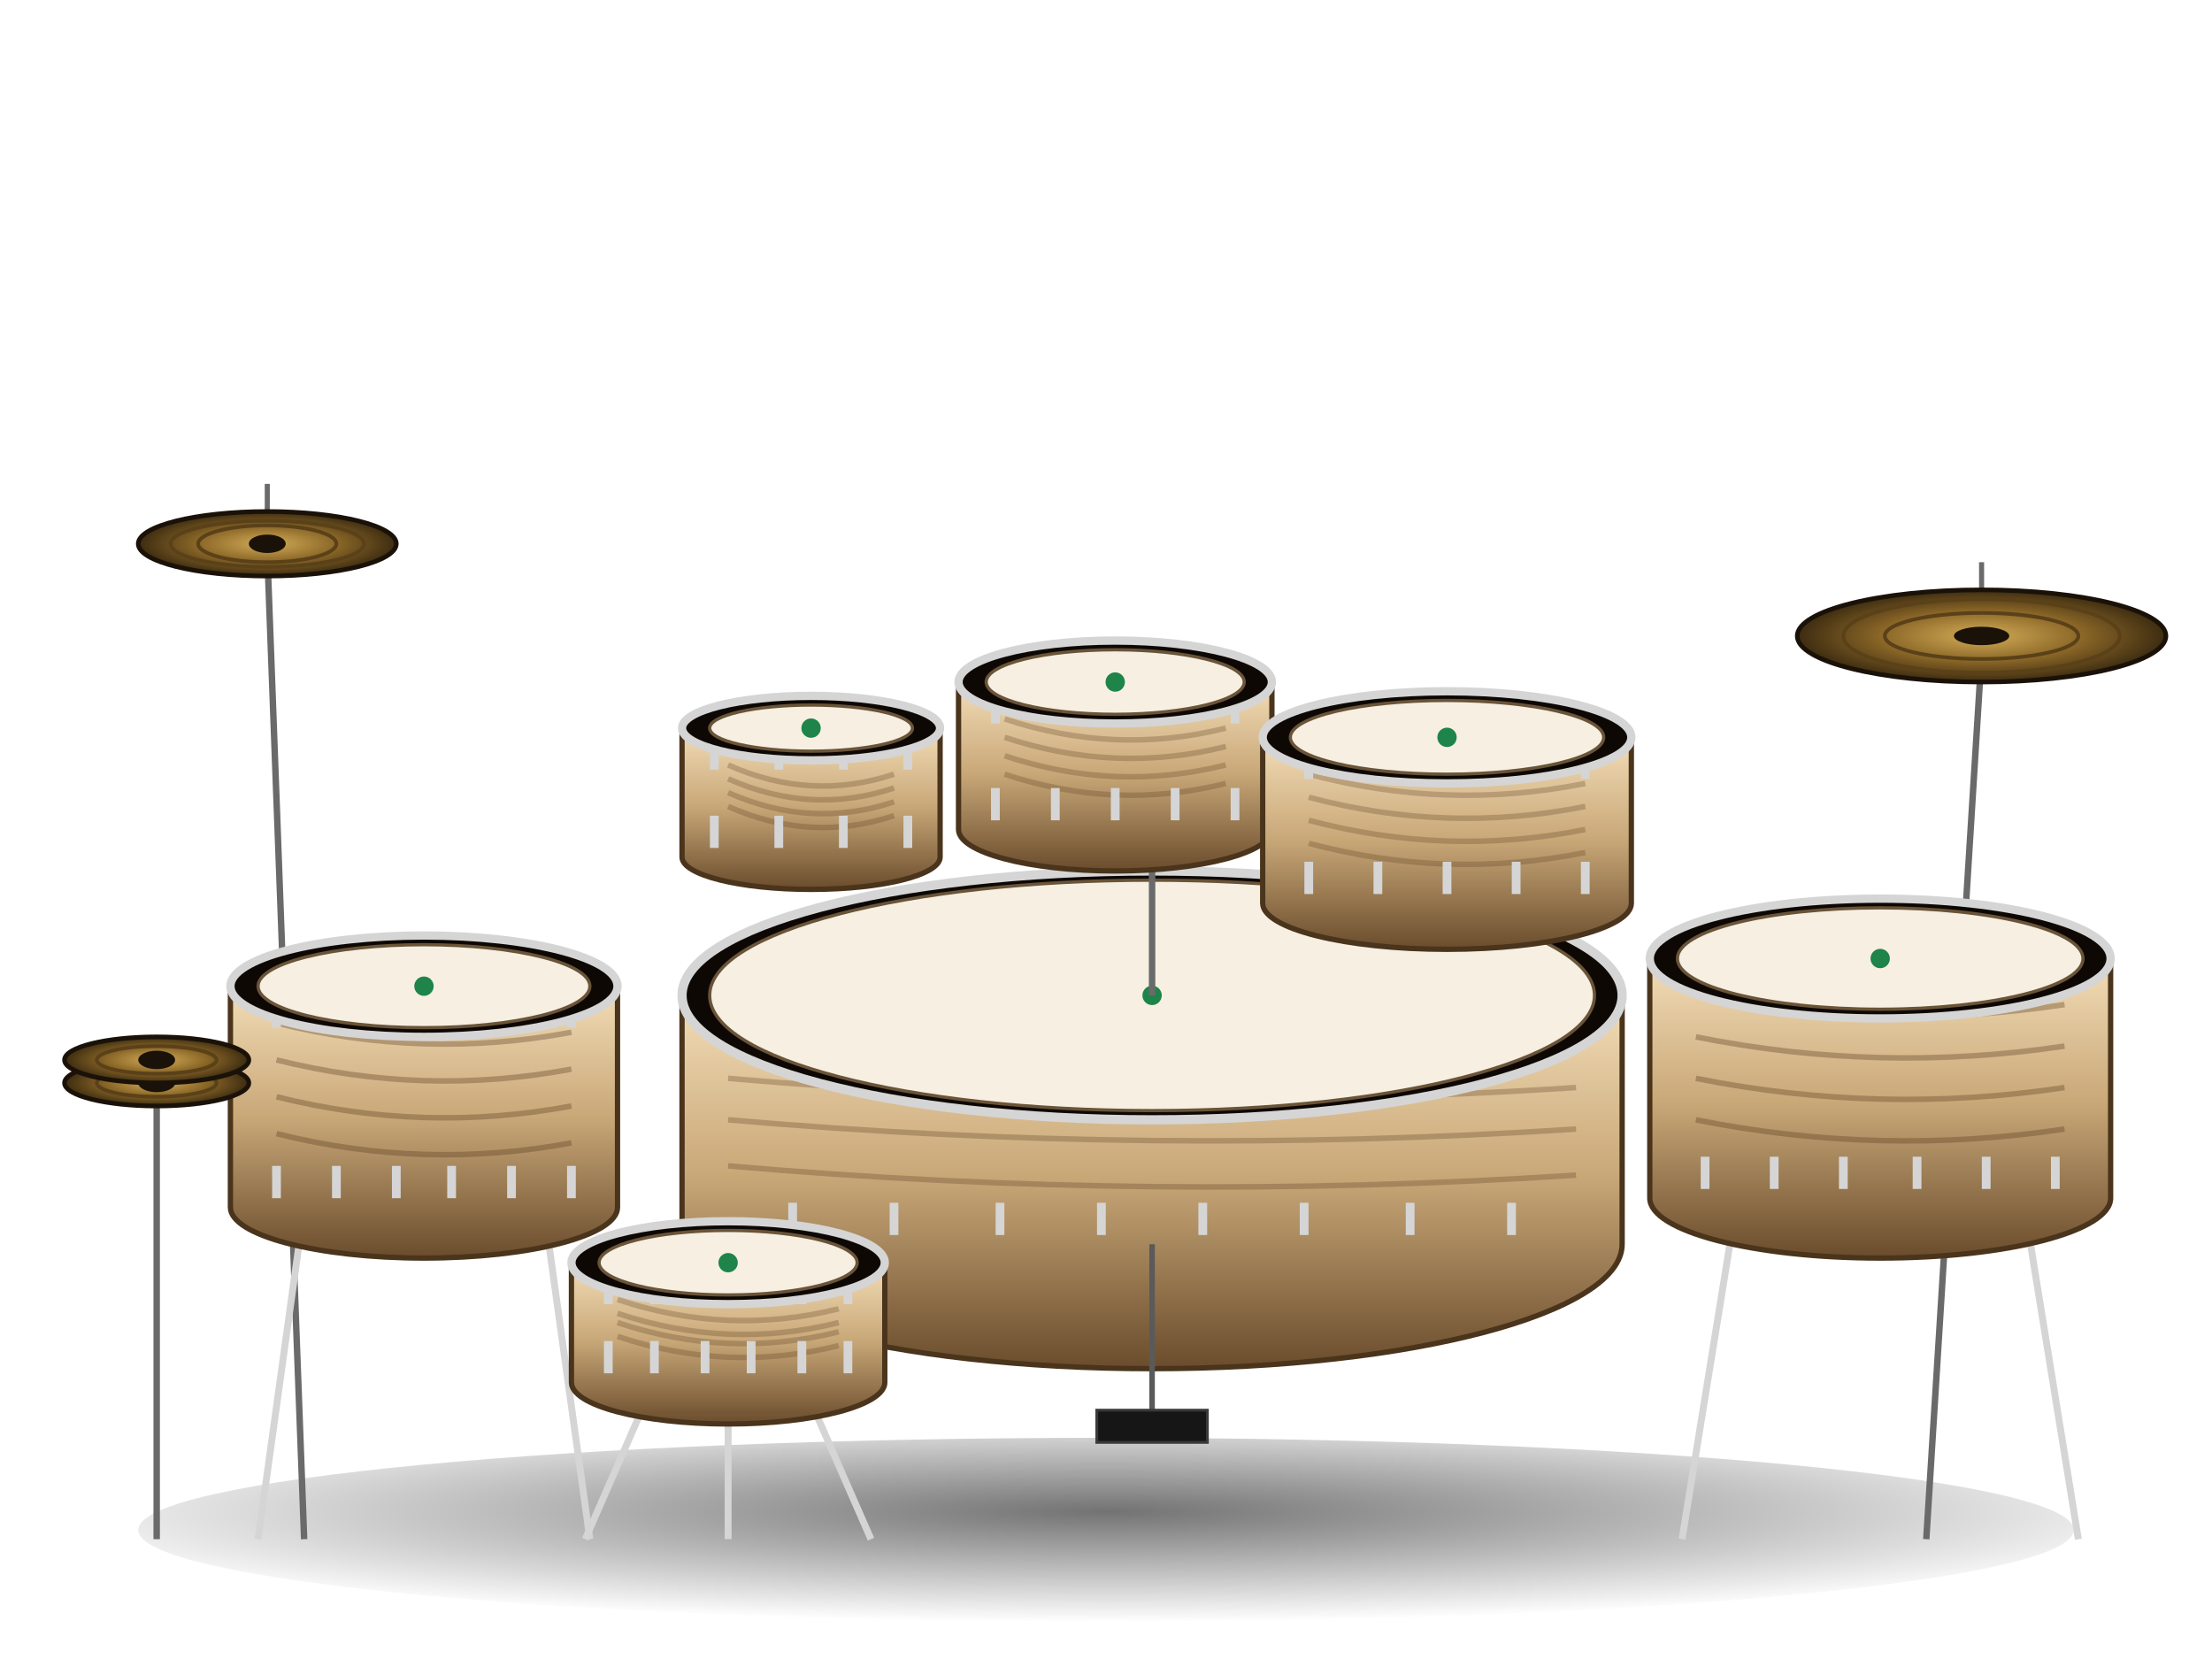
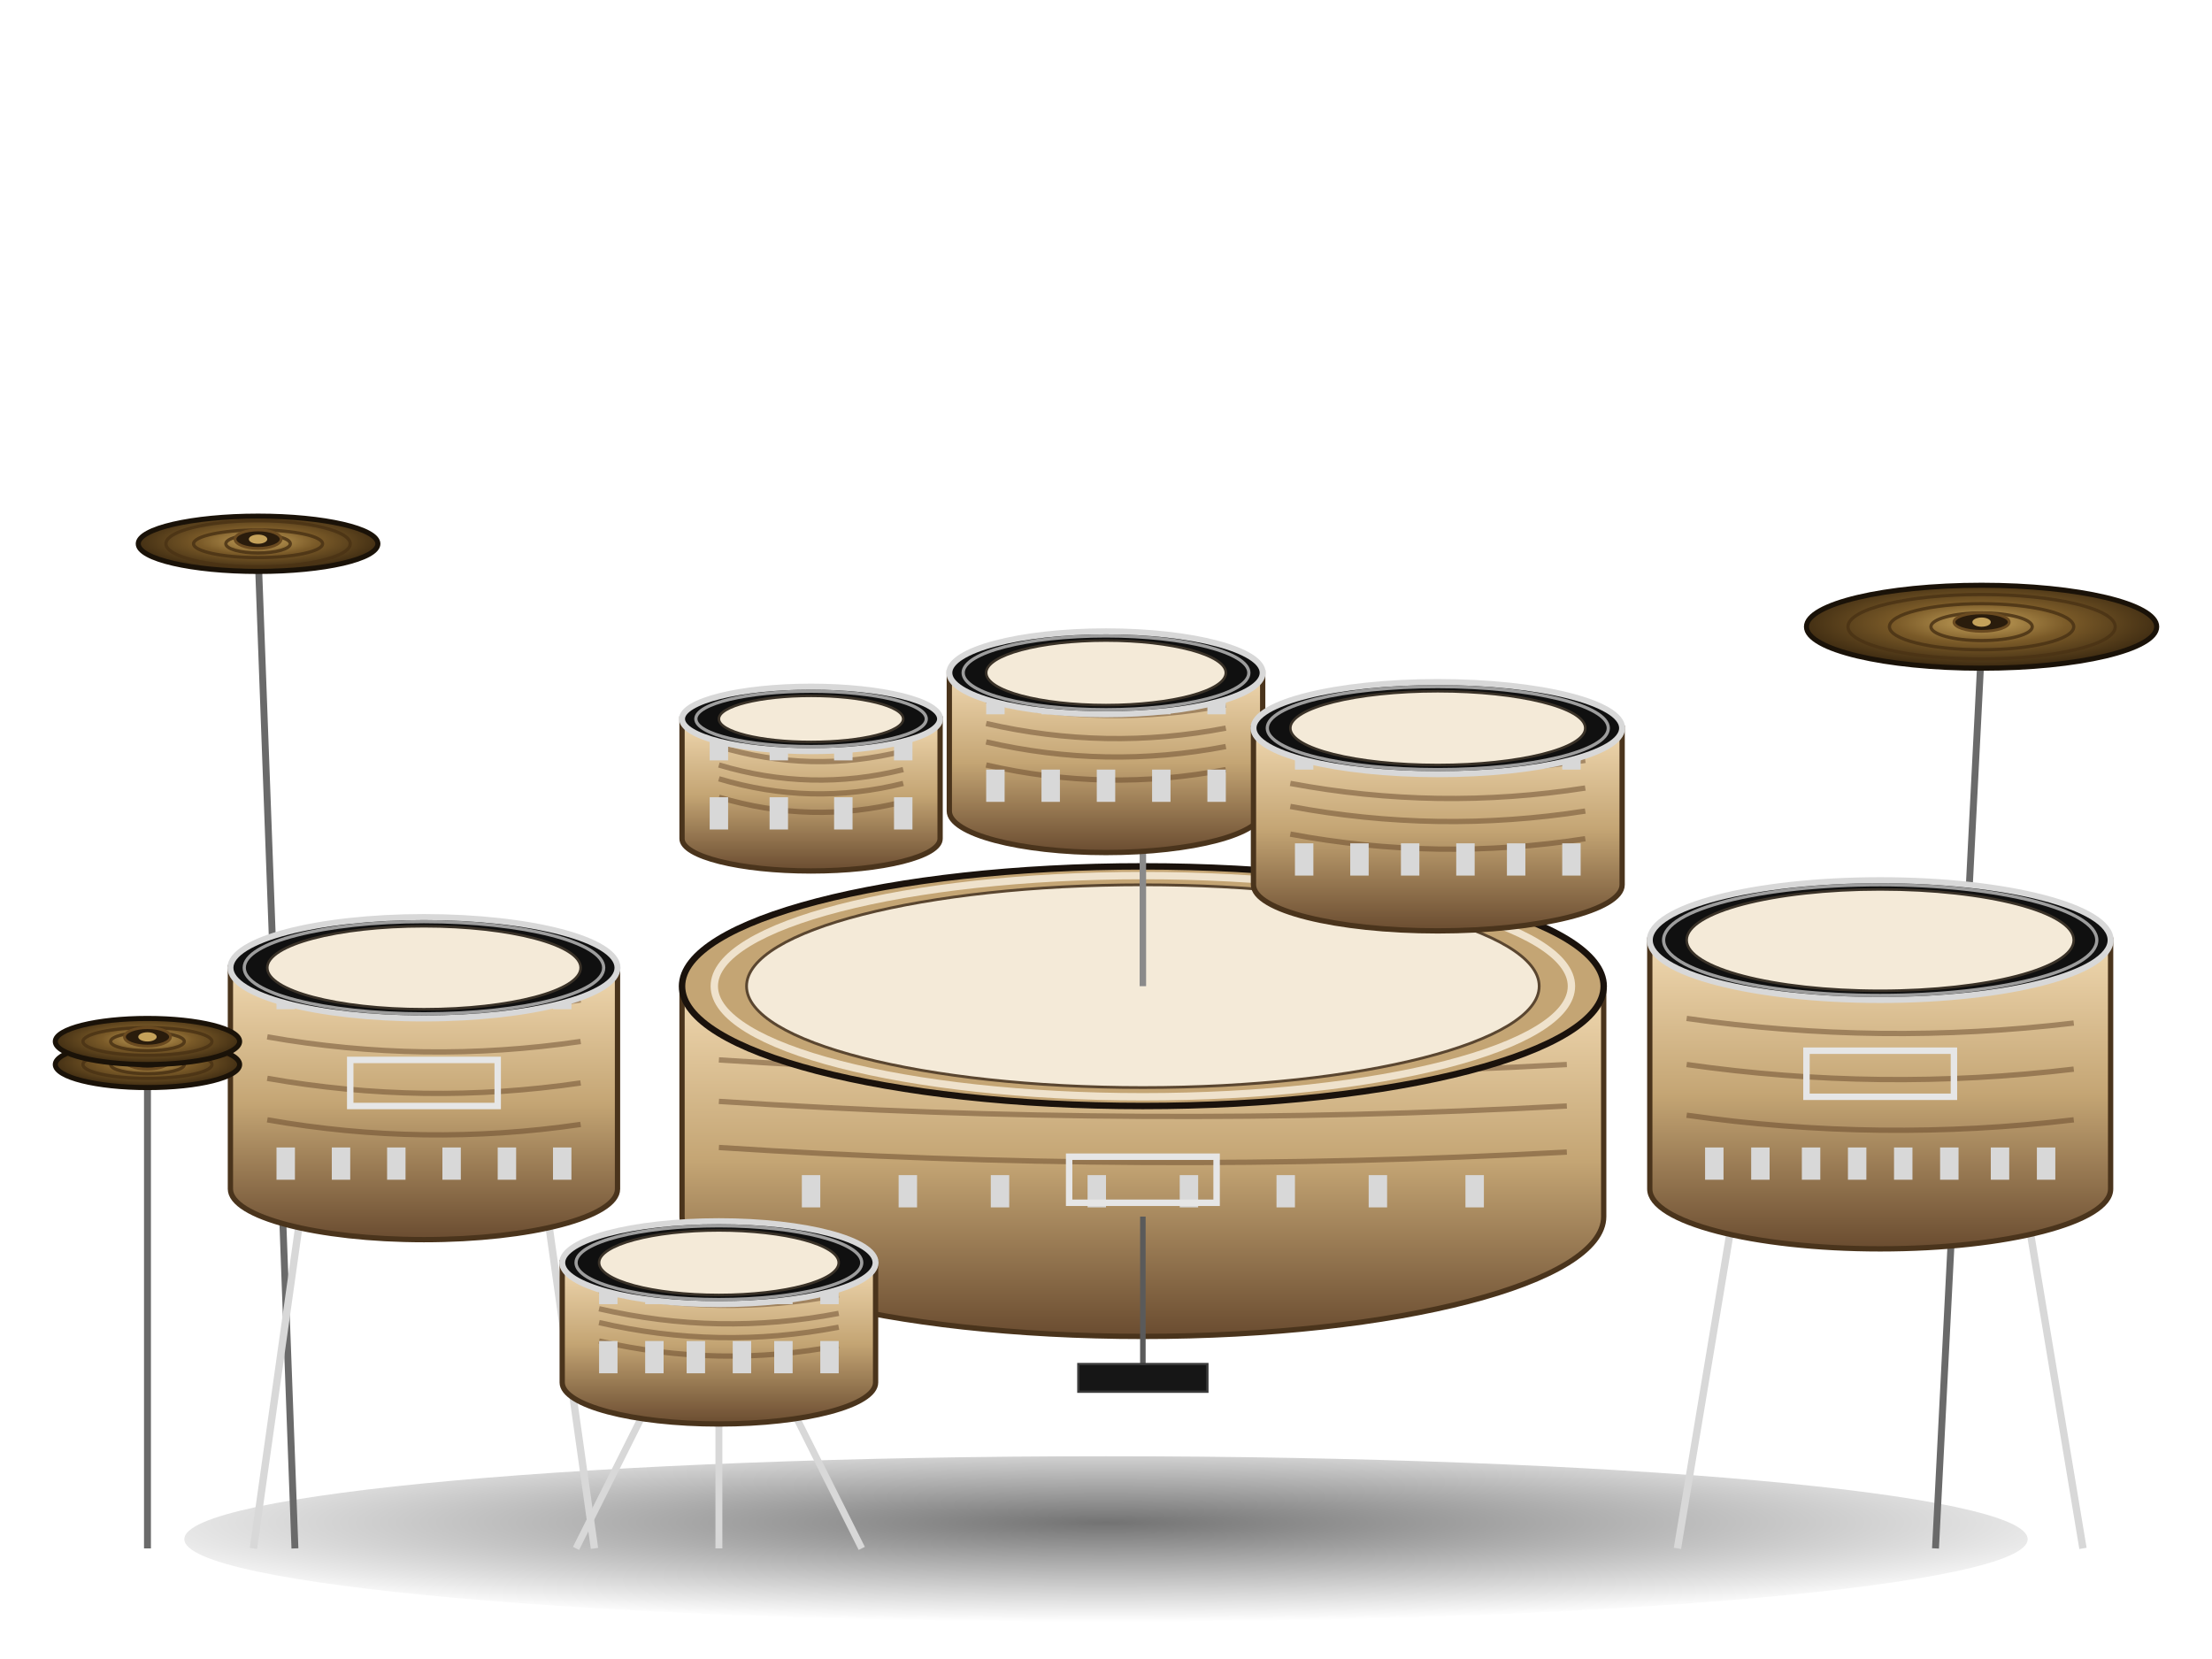
- <svg xmlns="http://www.w3.org/2000/svg" viewBox="0 0 480 360" fill="none" role="img" aria-label="Yamaha Recording Custom drum kit, isometric view">
+ <svg xmlns="http://www.w3.org/2000/svg" viewBox="0 0 480 360" fill="none" role="img" aria-label="Natural birch recording drum kit, isometric view">
  <defs>
-     <radialGradient id="ya-cymbal" cx="0.5" cy="0.5" r="0.5">
-       <stop offset="0" stop-color="#d4ad57" />
-       <stop offset="0.55" stop-color="#8a6627" />
-       <stop offset="1" stop-color="#3d2c11" />
+     <radialGradient id="ya-cymbal" cx="0.5" cy="0.45" r="0.55">
+       <stop offset="0" stop-color="#c4a15a" />
+       <stop offset="0.45" stop-color="#7a5a28" />
+       <stop offset="1" stop-color="#3a2810" />
    </radialGradient>
    <radialGradient id="ya-floor" cx="0.5" cy="0.4" r="0.6">
      <stop offset="0" stop-color="#000" stop-opacity="0.55" />
      <stop offset="1" stop-color="#000" stop-opacity="0" />
    </radialGradient>
    <linearGradient id="ya-chrome" x1="0" y1="0" x2="0" y2="1">
-       <stop offset="0" stop-color="#4a4a4a" />
-       <stop offset="1" stop-color="#0d0d0d" />
+       <stop offset="0" stop-color="#e8eaec" />
+       <stop offset="0.45" stop-color="#8e949c" />
+       <stop offset="1" stop-color="#2a2e32" />
+     </linearGradient>
+     <linearGradient id="ya-brass" x1="0" y1="0" x2="0" y2="1">
+       <stop offset="0" stop-color="#f0d7a0" />
+       <stop offset="0.45" stop-color="#b8883c" />
+       <stop offset="1" stop-color="#5a3c18" />
    </linearGradient>
    <linearGradient id="ya-shell" x1="0" y1="0" x2="0" y2="1">
-       <stop offset="0" stop-color="#f3ddb8" />
-       <stop offset="0.48" stop-color="#c9a878" />
-       <stop offset="1" stop-color="#6a4c2c" />
+       <stop offset="0" stop-color="#f0d8b0" />
+       <stop offset="0.5" stop-color="#c4a574" />
+       <stop offset="1" stop-color="#6a4c30" />
    </linearGradient>
  </defs>
-   <ellipse cx="240" cy="332" rx="210" ry="20" fill="url(#ya-floor)" />
-   <g>
-     <line x1="58" y1="120" x2="66" y2="334" stroke="#6a6a6a" stroke-width="1.4" />
-     <line x1="58" y1="120" x2="58" y2="105" stroke="#6a6a6a" stroke-width="1.1" />
-     <ellipse cx="58" cy="118" rx="28" ry="7" fill="url(#ya-cymbal)" stroke="#1a1208" stroke-width="1" />
-     <ellipse cx="58" cy="118" rx="21" ry="5" fill="none" stroke="#5a4118" stroke-width="0.8" />
-     <ellipse cx="58" cy="118" rx="15" ry="4" fill="none" stroke="#5a4118" stroke-width="0.8" />
-     <ellipse cx="58" cy="118" rx="4" ry="2" fill="#1a1208" />
-   </g>
-   <g>
-     <line x1="430" y1="142" x2="418" y2="334" stroke="#6a6a6a" stroke-width="1.4" />
-     <line x1="430" y1="142" x2="430" y2="122" stroke="#6a6a6a" stroke-width="1.1" />
-     <ellipse cx="430" cy="138" rx="40" ry="10" fill="url(#ya-cymbal)" stroke="#1a1208" stroke-width="1" />
-     <ellipse cx="430" cy="138" rx="30" ry="8" fill="none" stroke="#5a4118" stroke-width="0.8" />
-     <ellipse cx="430" cy="138" rx="21" ry="5" fill="none" stroke="#5a4118" stroke-width="0.8" />
-     <ellipse cx="430" cy="138" rx="6" ry="2" fill="#1a1208" />
-   </g>
-   <g>
-     <line x1="66" y1="262" x2="56" y2="334" stroke="#d5d5d5" stroke-width="1.5" />
-     <line x1="118" y1="262" x2="128" y2="334" stroke="#d5d5d5" stroke-width="1.5" />
-     <path d="M50 214 L50 262 A42 11 0 0 0 134 262 L134 214 Z" fill="url(#ya-shell)" stroke="#4a341c" stroke-width="1.15" />
+   <ellipse cx="240" cy="334" rx="200" ry="18" fill="url(#ya-floor)" />
+   <g>
+     <line x1="56" y1="120" x2="64" y2="336" stroke="#6a6a6a" stroke-width="1.5" />
+     <line x1="56" y1="112" x2="56" y2="120" stroke="#7a7a7a" stroke-width="1.2" />
+     <ellipse cx="56" cy="118" rx="26" ry="6" fill="url(#ya-cymbal)" stroke="#1a1208" stroke-width="1.1" />
+     <ellipse cx="56" cy="118" rx="20" ry="5" fill="none" stroke="#4a3214" stroke-width="0.7" opacity="0.85" />
+     <ellipse cx="56" cy="118" rx="14" ry="3" fill="none" stroke="#4a3214" stroke-width="0.7" opacity="0.85" />
+     <ellipse cx="56" cy="118" rx="7" ry="2" fill="none" stroke="#4a3214" stroke-width="0.7" opacity="0.85" />
+     <ellipse cx="56" cy="117" rx="5" ry="2" fill="#2a1c0c" stroke="#6a4a20" stroke-width="0.6" />
+     <ellipse cx="56" cy="117" rx="2" ry="1" fill="#c4a15a" />
+   </g>
+   <g>
+     <line x1="430" y1="140" x2="420" y2="336" stroke="#6a6a6a" stroke-width="1.5" />
+     <line x1="430" y1="127" x2="430" y2="139" stroke="#7a7a7a" stroke-width="1.2" />
+     <ellipse cx="430" cy="136" rx="38" ry="9" fill="url(#ya-cymbal)" stroke="#1a1208" stroke-width="1.1" />
+     <ellipse cx="430" cy="136" rx="29" ry="7" fill="none" stroke="#4a3214" stroke-width="0.7" opacity="0.85" />
+     <ellipse cx="430" cy="136" rx="20" ry="5" fill="none" stroke="#4a3214" stroke-width="0.7" opacity="0.85" />
+     <ellipse cx="430" cy="136" rx="11" ry="3" fill="none" stroke="#4a3214" stroke-width="0.7" opacity="0.85" />
+     <ellipse cx="430" cy="135" rx="6" ry="2" fill="#2a1c0c" stroke="#6a4a20" stroke-width="0.6" />
+     <ellipse cx="430" cy="135" rx="2" ry="1" fill="#c4a15a" />
+   </g>
+   <g>
+     <line x1="66" y1="258" x2="55" y2="336" stroke="#d8d8d8" stroke-width="1.6" />
+     <line x1="118" y1="258" x2="129" y2="336" stroke="#d8d8d8" stroke-width="1.6" />
+     <path d="M50 210 L50 258 A42 11 0 0 0 134 258 L134 210 Z" fill="url(#ya-shell)" stroke="#4a341c" stroke-width="1.15" />
    <clipPath id="ya-floor-l">
-       <path d="M50 214 L50 262 A42 11 0 0 0 134 262 L134 214 Z" />
+       <path d="M50 210 L50 258 A42 11 0 0 0 134 258 L134 210 Z" />
    </clipPath>
    <g clip-path="url(#ya-floor-l)">
-       <path d="M60 222 Q92 230 124 224" fill="none" stroke="#5a3c20" stroke-width="1.2" opacity="0.35" />
-       <path d="M60 230 Q92 238 124 232" fill="none" stroke="#5a3c20" stroke-width="1.2" opacity="0.35" />
-       <path d="M60 238 Q92 246 124 240" fill="none" stroke="#5a3c20" stroke-width="1.2" opacity="0.35" />
-       <path d="M60 246 Q92 254 124 248" fill="none" stroke="#5a3c20" stroke-width="1.2" opacity="0.35" />
-     </g>
-     <line x1="60" y1="216" x2="60" y2="223" stroke="#d5d5d5" stroke-width="1.9" />
-     <line x1="60" y1="253" x2="60" y2="260" stroke="#d5d5d5" stroke-width="1.9" />
-     <line x1="73" y1="216" x2="73" y2="223" stroke="#d5d5d5" stroke-width="1.9" />
-     <line x1="73" y1="253" x2="73" y2="260" stroke="#d5d5d5" stroke-width="1.9" />
-     <line x1="86" y1="216" x2="86" y2="223" stroke="#d5d5d5" stroke-width="1.9" />
-     <line x1="86" y1="253" x2="86" y2="260" stroke="#d5d5d5" stroke-width="1.9" />
-     <line x1="98" y1="216" x2="98" y2="223" stroke="#d5d5d5" stroke-width="1.9" />
-     <line x1="98" y1="253" x2="98" y2="260" stroke="#d5d5d5" stroke-width="1.9" />
-     <line x1="111" y1="216" x2="111" y2="223" stroke="#d5d5d5" stroke-width="1.9" />
-     <line x1="111" y1="253" x2="111" y2="260" stroke="#d5d5d5" stroke-width="1.9" />
-     <line x1="124" y1="216" x2="124" y2="223" stroke="#d5d5d5" stroke-width="1.9" />
-     <line x1="124" y1="253" x2="124" y2="260" stroke="#d5d5d5" stroke-width="1.9" />
-     <ellipse cx="92" cy="214" rx="42" ry="11" fill="#0e0805" stroke="#d5d5d5" stroke-width="1.8" />
-     <ellipse cx="92" cy="214" rx="36" ry="9" fill="#f6efe2" stroke="#6a5438" stroke-width="0.7" />
-     <circle cx="92" cy="214" r="2.1" fill="#1e8449" />
-   </g>
-   <g>
-     <line x1="377" y1="260" x2="365" y2="334" stroke="#d5d5d5" stroke-width="1.5" />
-     <line x1="439" y1="260" x2="451" y2="334" stroke="#d5d5d5" stroke-width="1.5" />
-     <path d="M358 208 L358 260 A50 13 0 0 0 458 260 L458 208 Z" fill="url(#ya-shell)" stroke="#4a341c" stroke-width="1.15" />
+       <path d="M58 216 Q92 222 126 217" fill="none" stroke="#5a3c22" stroke-width="1.15" opacity="0.45" />
+       <path d="M58 225 Q92 231 126 226" fill="none" stroke="#5a3c22" stroke-width="1.15" opacity="0.45" />
+       <path d="M58 234 Q92 240 126 235" fill="none" stroke="#5a3c22" stroke-width="1.15" opacity="0.45" />
+       <path d="M58 243 Q92 249 126 244" fill="none" stroke="#5a3c22" stroke-width="1.15" opacity="0.45" />
+     </g>
+     <rect x="60" y="212" width="4" height="7" fill="#d8d8d8" />
+     <rect x="60" y="249" width="4" height="7" fill="#d8d8d8" />
+     <rect x="72" y="212" width="4" height="7" fill="#d8d8d8" />
+     <rect x="72" y="249" width="4" height="7" fill="#d8d8d8" />
+     <rect x="84" y="212" width="4" height="7" fill="#d8d8d8" />
+     <rect x="84" y="249" width="4" height="7" fill="#d8d8d8" />
+     <rect x="96" y="212" width="4" height="7" fill="#d8d8d8" />
+     <rect x="96" y="249" width="4" height="7" fill="#d8d8d8" />
+     <rect x="108" y="212" width="4" height="7" fill="#d8d8d8" />
+     <rect x="108" y="249" width="4" height="7" fill="#d8d8d8" />
+     <rect x="120" y="212" width="4" height="7" fill="#d8d8d8" />
+     <rect x="120" y="249" width="4" height="7" fill="#d8d8d8" />
+     <rect x="76" y="230" width="32" height="10" fill="none" stroke="#e6e6e6" stroke-width="1.4" />
+     <ellipse cx="92" cy="210" rx="42" ry="11" fill="#101010" stroke="#d8d8d8" stroke-width="1.3" />
+     <ellipse cx="92" cy="210" rx="39" ry="10" fill="none" stroke="#d8d8d8" stroke-width="0.7" opacity="0.7" />
+     <ellipse cx="92" cy="210" rx="34" ry="9" fill="#f4ead8" stroke="#3a3228" stroke-width="0.55" />
+   </g>
+   <g>
+     <line x1="377" y1="258" x2="364" y2="336" stroke="#d8d8d8" stroke-width="1.6" />
+     <line x1="439" y1="258" x2="452" y2="336" stroke="#d8d8d8" stroke-width="1.6" />
+     <path d="M358 204 L358 258 A50 13 0 0 0 458 258 L458 204 Z" fill="url(#ya-shell)" stroke="#4a341c" stroke-width="1.15" />
    <clipPath id="ya-floor-r">
-       <path d="M358 208 L358 260 A50 13 0 0 0 458 260 L458 208 Z" />
+       <path d="M358 204 L358 258 A50 13 0 0 0 458 258 L458 204 Z" />
    </clipPath>
    <g clip-path="url(#ya-floor-r)">
-       <path d="M368 216 Q408 224 448 218" fill="none" stroke="#5a3c20" stroke-width="1.2" opacity="0.35" />
-       <path d="M368 225 Q408 233 448 227" fill="none" stroke="#5a3c20" stroke-width="1.2" opacity="0.35" />
-       <path d="M368 234 Q408 242 448 236" fill="none" stroke="#5a3c20" stroke-width="1.2" opacity="0.35" />
-       <path d="M368 243 Q408 251 448 245" fill="none" stroke="#5a3c20" stroke-width="1.2" opacity="0.35" />
-     </g>
-     <line x1="370" y1="210" x2="370" y2="217" stroke="#d5d5d5" stroke-width="1.9" />
-     <line x1="370" y1="251" x2="370" y2="258" stroke="#d5d5d5" stroke-width="1.9" />
-     <line x1="385" y1="210" x2="385" y2="217" stroke="#d5d5d5" stroke-width="1.9" />
-     <line x1="385" y1="251" x2="385" y2="258" stroke="#d5d5d5" stroke-width="1.9" />
-     <line x1="400" y1="210" x2="400" y2="217" stroke="#d5d5d5" stroke-width="1.9" />
-     <line x1="400" y1="251" x2="400" y2="258" stroke="#d5d5d5" stroke-width="1.9" />
-     <line x1="416" y1="210" x2="416" y2="217" stroke="#d5d5d5" stroke-width="1.9" />
-     <line x1="416" y1="251" x2="416" y2="258" stroke="#d5d5d5" stroke-width="1.9" />
-     <line x1="431" y1="210" x2="431" y2="217" stroke="#d5d5d5" stroke-width="1.9" />
-     <line x1="431" y1="251" x2="431" y2="258" stroke="#d5d5d5" stroke-width="1.9" />
-     <line x1="446" y1="210" x2="446" y2="217" stroke="#d5d5d5" stroke-width="1.9" />
-     <line x1="446" y1="251" x2="446" y2="258" stroke="#d5d5d5" stroke-width="1.9" />
-     <ellipse cx="408" cy="208" rx="50" ry="13" fill="#0e0805" stroke="#d5d5d5" stroke-width="1.8" />
-     <ellipse cx="408" cy="208" rx="44" ry="11" fill="#f6efe2" stroke="#6a5438" stroke-width="0.7" />
-     <circle cx="408" cy="208" r="2.1" fill="#1e8449" />
-   </g>
-   <g>
-     <path d="M148 216 L148 270 A102 27 0 0 0 352 270 L352 216 Z" fill="url(#ya-shell)" stroke="#4a341c" stroke-width="1.15" />
+       <path d="M366 210 Q408 216 450 211" fill="none" stroke="#5a3c22" stroke-width="1.15" opacity="0.45" />
+       <path d="M366 221 Q408 227 450 222" fill="none" stroke="#5a3c22" stroke-width="1.15" opacity="0.45" />
+       <path d="M366 231 Q408 237 450 232" fill="none" stroke="#5a3c22" stroke-width="1.15" opacity="0.45" />
+       <path d="M366 242 Q408 248 450 243" fill="none" stroke="#5a3c22" stroke-width="1.15" opacity="0.45" />
+     </g>
+     <rect x="370" y="206" width="4" height="7" fill="#d8d8d8" />
+     <rect x="370" y="249" width="4" height="7" fill="#d8d8d8" />
+     <rect x="380" y="206" width="4" height="7" fill="#d8d8d8" />
+     <rect x="380" y="249" width="4" height="7" fill="#d8d8d8" />
+     <rect x="391" y="206" width="4" height="7" fill="#d8d8d8" />
+     <rect x="391" y="249" width="4" height="7" fill="#d8d8d8" />
+     <rect x="401" y="206" width="4" height="7" fill="#d8d8d8" />
+     <rect x="401" y="249" width="4" height="7" fill="#d8d8d8" />
+     <rect x="411" y="206" width="4" height="7" fill="#d8d8d8" />
+     <rect x="411" y="249" width="4" height="7" fill="#d8d8d8" />
+     <rect x="421" y="206" width="4" height="7" fill="#d8d8d8" />
+     <rect x="421" y="249" width="4" height="7" fill="#d8d8d8" />
+     <rect x="432" y="206" width="4" height="7" fill="#d8d8d8" />
+     <rect x="432" y="249" width="4" height="7" fill="#d8d8d8" />
+     <rect x="442" y="206" width="4" height="7" fill="#d8d8d8" />
+     <rect x="442" y="249" width="4" height="7" fill="#d8d8d8" />
+     <rect x="392" y="228" width="32" height="10" fill="none" stroke="#e6e6e6" stroke-width="1.4" />
+     <ellipse cx="408" cy="204" rx="50" ry="13" fill="#101010" stroke="#d8d8d8" stroke-width="1.3" />
+     <ellipse cx="408" cy="204" rx="47" ry="12" fill="none" stroke="#d8d8d8" stroke-width="0.7" opacity="0.7" />
+     <ellipse cx="408" cy="204" rx="42" ry="11" fill="#f4ead8" stroke="#3a3228" stroke-width="0.55" />
+   </g>
+   <g>
+     <path d="M148 214 L148 264 A100 26 0 0 0 348 264 L348 214 Z" fill="url(#ya-shell)" stroke="#4a341c" stroke-width="1.15" />
    <clipPath id="ya-bass">
-       <path d="M148 216 L148 270 A102 27 0 0 0 352 270 L352 216 Z" />
+       <path d="M148 214 L148 264 A100 26 0 0 0 348 264 L348 214 Z" />
    </clipPath>
    <g clip-path="url(#ya-bass)">
-       <path d="M158 224 Q250 232 342 226" fill="none" stroke="#5a3c20" stroke-width="1.2" opacity="0.3" />
-       <path d="M158 234 Q250 242 342 236" fill="none" stroke="#5a3c20" stroke-width="1.2" opacity="0.3" />
-       <path d="M158 243 Q250 251 342 245" fill="none" stroke="#5a3c20" stroke-width="1.2" opacity="0.3" />
-       <path d="M158 253 Q250 261 342 255" fill="none" stroke="#5a3c20" stroke-width="1.2" opacity="0.3" />
-     </g>
-     <line x1="172" y1="218" x2="172" y2="225" stroke="#d5d5d5" stroke-width="1.9" />
-     <line x1="172" y1="261" x2="172" y2="268" stroke="#d5d5d5" stroke-width="1.9" />
-     <line x1="194" y1="218" x2="194" y2="225" stroke="#d5d5d5" stroke-width="1.9" />
-     <line x1="194" y1="261" x2="194" y2="268" stroke="#d5d5d5" stroke-width="1.9" />
-     <line x1="217" y1="218" x2="217" y2="225" stroke="#d5d5d5" stroke-width="1.9" />
-     <line x1="217" y1="261" x2="217" y2="268" stroke="#d5d5d5" stroke-width="1.9" />
-     <line x1="239" y1="218" x2="239" y2="225" stroke="#d5d5d5" stroke-width="1.9" />
-     <line x1="239" y1="261" x2="239" y2="268" stroke="#d5d5d5" stroke-width="1.9" />
-     <line x1="261" y1="218" x2="261" y2="225" stroke="#d5d5d5" stroke-width="1.9" />
-     <line x1="261" y1="261" x2="261" y2="268" stroke="#d5d5d5" stroke-width="1.9" />
-     <line x1="283" y1="218" x2="283" y2="225" stroke="#d5d5d5" stroke-width="1.9" />
-     <line x1="283" y1="261" x2="283" y2="268" stroke="#d5d5d5" stroke-width="1.9" />
-     <line x1="306" y1="218" x2="306" y2="225" stroke="#d5d5d5" stroke-width="1.9" />
-     <line x1="306" y1="261" x2="306" y2="268" stroke="#d5d5d5" stroke-width="1.9" />
-     <line x1="328" y1="218" x2="328" y2="225" stroke="#d5d5d5" stroke-width="1.9" />
-     <line x1="328" y1="261" x2="328" y2="268" stroke="#d5d5d5" stroke-width="1.9" />
-     <ellipse cx="250" cy="216" rx="102" ry="27" fill="#0e0805" stroke="#d5d5d5" stroke-width="2" />
-     <ellipse cx="250" cy="216" rx="96" ry="25" fill="#f6efe2" stroke="#6a5438" stroke-width="0.7" />
-     <circle cx="250" cy="216" r="2.1" fill="#1e8449" />
-     <line x1="250" y1="270" x2="250" y2="306" stroke="#5a5a5a" stroke-width="1.2" />
-     <rect x="238" y="306" width="24" height="7" fill="#161616" stroke="#3a3a3a" stroke-width="0.6" />
-   </g>
-   <line x1="250" y1="216" x2="250" y2="146" stroke="#6a6a6a" stroke-width="1.4" />
-   <g>
-     <path d="M148 158 L148 186 A28 7 0 0 0 204 186 L204 158 Z" fill="url(#ya-shell)" stroke="#4a341c" stroke-width="1.15" />
-     <clipPath id="ya-rack-10">
-       <path d="M148 158 L148 186 A28 7 0 0 0 204 186 L204 158 Z" />
-     </clipPath>
-     <g clip-path="url(#ya-rack-10)">
-       <path d="M158 166 Q176 174 194 168" fill="none" stroke="#5a3c20" stroke-width="1.2" opacity="0.28" />
-       <path d="M158 169 Q176 177 194 171" fill="none" stroke="#5a3c20" stroke-width="1.2" opacity="0.28" />
-       <path d="M158 172 Q176 180 194 174" fill="none" stroke="#5a3c20" stroke-width="1.2" opacity="0.28" />
-       <path d="M158 175 Q176 183 194 177" fill="none" stroke="#5a3c20" stroke-width="1.2" opacity="0.28" />
-     </g>
-     <line x1="155" y1="160" x2="155" y2="167" stroke="#d5d5d5" stroke-width="1.9" />
-     <line x1="155" y1="177" x2="155" y2="184" stroke="#d5d5d5" stroke-width="1.9" />
-     <line x1="169" y1="160" x2="169" y2="167" stroke="#d5d5d5" stroke-width="1.9" />
-     <line x1="169" y1="177" x2="169" y2="184" stroke="#d5d5d5" stroke-width="1.9" />
-     <line x1="183" y1="160" x2="183" y2="167" stroke="#d5d5d5" stroke-width="1.9" />
-     <line x1="183" y1="177" x2="183" y2="184" stroke="#d5d5d5" stroke-width="1.9" />
-     <line x1="197" y1="160" x2="197" y2="167" stroke="#d5d5d5" stroke-width="1.9" />
-     <line x1="197" y1="177" x2="197" y2="184" stroke="#d5d5d5" stroke-width="1.9" />
-     <ellipse cx="176" cy="158" rx="28" ry="7" fill="#0e0805" stroke="#d5d5d5" stroke-width="1.8" />
-     <ellipse cx="176" cy="158" rx="22" ry="5" fill="#f6efe2" stroke="#6a5438" stroke-width="0.7" />
-     <circle cx="176" cy="158" r="2.1" fill="#1e8449" />
-   </g>
-   <g>
-     <path d="M208 148 L208 180 A34 9 0 0 0 276 180 L276 148 Z" fill="url(#ya-shell)" stroke="#4a341c" stroke-width="1.15" />
-     <clipPath id="ya-rack-12">
-       <path d="M208 148 L208 180 A34 9 0 0 0 276 180 L276 148 Z" />
-     </clipPath>
-     <g clip-path="url(#ya-rack-12)">
-       <path d="M218 156 Q242 164 266 158" fill="none" stroke="#5a3c20" stroke-width="1.2" opacity="0.28" />
-       <path d="M218 160 Q242 168 266 162" fill="none" stroke="#5a3c20" stroke-width="1.2" opacity="0.28" />
-       <path d="M218 164 Q242 172 266 166" fill="none" stroke="#5a3c20" stroke-width="1.2" opacity="0.28" />
-       <path d="M218 168 Q242 176 266 170" fill="none" stroke="#5a3c20" stroke-width="1.2" opacity="0.28" />
-     </g>
-     <line x1="216" y1="150" x2="216" y2="157" stroke="#d5d5d5" stroke-width="1.9" />
-     <line x1="216" y1="171" x2="216" y2="178" stroke="#d5d5d5" stroke-width="1.9" />
-     <line x1="229" y1="150" x2="229" y2="157" stroke="#d5d5d5" stroke-width="1.9" />
-     <line x1="229" y1="171" x2="229" y2="178" stroke="#d5d5d5" stroke-width="1.9" />
-     <line x1="242" y1="150" x2="242" y2="157" stroke="#d5d5d5" stroke-width="1.9" />
-     <line x1="242" y1="171" x2="242" y2="178" stroke="#d5d5d5" stroke-width="1.9" />
-     <line x1="255" y1="150" x2="255" y2="157" stroke="#d5d5d5" stroke-width="1.9" />
-     <line x1="255" y1="171" x2="255" y2="178" stroke="#d5d5d5" stroke-width="1.9" />
-     <line x1="268" y1="150" x2="268" y2="157" stroke="#d5d5d5" stroke-width="1.9" />
-     <line x1="268" y1="171" x2="268" y2="178" stroke="#d5d5d5" stroke-width="1.9" />
-     <ellipse cx="242" cy="148" rx="34" ry="9" fill="#0e0805" stroke="#d5d5d5" stroke-width="1.8" />
-     <ellipse cx="242" cy="148" rx="28" ry="7" fill="#f6efe2" stroke="#6a5438" stroke-width="0.7" />
-     <circle cx="242" cy="148" r="2.1" fill="#1e8449" />
-   </g>
-   <g>
-     <path d="M274 160 L274 196 A40 10 0 0 0 354 196 L354 160 Z" fill="url(#ya-shell)" stroke="#4a341c" stroke-width="1.15" />
-     <clipPath id="ya-rack-13">
-       <path d="M274 160 L274 196 A40 10 0 0 0 354 196 L354 160 Z" />
-     </clipPath>
-     <g clip-path="url(#ya-rack-13)">
-       <path d="M284 168 Q314 176 344 170" fill="none" stroke="#5a3c20" stroke-width="1.2" opacity="0.28" />
-       <path d="M284 173 Q314 181 344 175" fill="none" stroke="#5a3c20" stroke-width="1.2" opacity="0.28" />
-       <path d="M284 178 Q314 186 344 180" fill="none" stroke="#5a3c20" stroke-width="1.2" opacity="0.28" />
-       <path d="M284 183 Q314 191 344 185" fill="none" stroke="#5a3c20" stroke-width="1.2" opacity="0.28" />
-     </g>
-     <line x1="284" y1="162" x2="284" y2="169" stroke="#d5d5d5" stroke-width="1.9" />
-     <line x1="284" y1="187" x2="284" y2="194" stroke="#d5d5d5" stroke-width="1.9" />
-     <line x1="299" y1="162" x2="299" y2="169" stroke="#d5d5d5" stroke-width="1.9" />
-     <line x1="299" y1="187" x2="299" y2="194" stroke="#d5d5d5" stroke-width="1.9" />
-     <line x1="314" y1="162" x2="314" y2="169" stroke="#d5d5d5" stroke-width="1.9" />
-     <line x1="314" y1="187" x2="314" y2="194" stroke="#d5d5d5" stroke-width="1.9" />
-     <line x1="329" y1="162" x2="329" y2="169" stroke="#d5d5d5" stroke-width="1.9" />
-     <line x1="329" y1="187" x2="329" y2="194" stroke="#d5d5d5" stroke-width="1.9" />
-     <line x1="344" y1="162" x2="344" y2="169" stroke="#d5d5d5" stroke-width="1.9" />
-     <line x1="344" y1="187" x2="344" y2="194" stroke="#d5d5d5" stroke-width="1.9" />
-     <ellipse cx="314" cy="160" rx="40" ry="10" fill="#0e0805" stroke="#d5d5d5" stroke-width="1.8" />
-     <ellipse cx="314" cy="160" rx="34" ry="8" fill="#f6efe2" stroke="#6a5438" stroke-width="0.7" />
-     <circle cx="314" cy="160" r="2.1" fill="#1e8449" />
-   </g>
-   <g>
-     <line x1="141" y1="302" x2="127" y2="334" stroke="#d5d5d5" stroke-width="1.5" />
-     <line x1="158" y1="304" x2="158" y2="334" stroke="#d5d5d5" stroke-width="1.5" />
-     <line x1="175" y1="302" x2="189" y2="334" stroke="#d5d5d5" stroke-width="1.5" />
-     <path d="M124 274 L124 300 A34 9 0 0 0 192 300 L192 274 Z" fill="url(#ya-shell)" stroke="#4a341c" stroke-width="1.15" />
+       <path d="M156 220 Q248 226 340 221" fill="none" stroke="#5a3c22" stroke-width="1.15" opacity="0.45" />
+       <path d="M156 230 Q248 236 340 231" fill="none" stroke="#5a3c22" stroke-width="1.15" opacity="0.45" />
+       <path d="M156 239 Q248 245 340 240" fill="none" stroke="#5a3c22" stroke-width="1.15" opacity="0.45" />
+       <path d="M156 249 Q248 255 340 250" fill="none" stroke="#5a3c22" stroke-width="1.15" opacity="0.45" />
+     </g>
+     <rect x="174" y="216" width="4" height="7" fill="#d8d8d8" />
+     <rect x="174" y="255" width="4" height="7" fill="#d8d8d8" />
+     <rect x="195" y="216" width="4" height="7" fill="#d8d8d8" />
+     <rect x="195" y="255" width="4" height="7" fill="#d8d8d8" />
+     <rect x="215" y="216" width="4" height="7" fill="#d8d8d8" />
+     <rect x="215" y="255" width="4" height="7" fill="#d8d8d8" />
+     <rect x="236" y="216" width="4" height="7" fill="#d8d8d8" />
+     <rect x="236" y="255" width="4" height="7" fill="#d8d8d8" />
+     <rect x="256" y="216" width="4" height="7" fill="#d8d8d8" />
+     <rect x="256" y="255" width="4" height="7" fill="#d8d8d8" />
+     <rect x="277" y="216" width="4" height="7" fill="#d8d8d8" />
+     <rect x="277" y="255" width="4" height="7" fill="#d8d8d8" />
+     <rect x="297" y="216" width="4" height="7" fill="#d8d8d8" />
+     <rect x="297" y="255" width="4" height="7" fill="#d8d8d8" />
+     <rect x="318" y="216" width="4" height="7" fill="#d8d8d8" />
+     <rect x="318" y="255" width="4" height="7" fill="#d8d8d8" />
+     <rect x="232" y="251" width="32" height="10" fill="none" stroke="#e6e6e6" stroke-width="1.4" />
+     <ellipse cx="248" cy="214" rx="100" ry="26" fill="#c4a574" stroke="#1a120c" stroke-width="1.4" />
+     <ellipse cx="248" cy="214" rx="93" ry="24" fill="none" stroke="#efe2cc" stroke-width="1.6" />
+     <ellipse cx="248" cy="214" rx="86" ry="22" fill="#f4ead8" stroke="#5a4630" stroke-width="0.6" />
+     <line x1="248" y1="264" x2="248" y2="296" stroke="#5a5a5a" stroke-width="1.2" />
+     <rect x="234" y="296" width="28" height="6" fill="#161616" stroke="#3a3a3a" stroke-width="0.5" />
+   </g>
+   <line x1="248" y1="214" x2="248" y2="146" stroke="#8a8a8a" stroke-width="1.4" />
+   <g>
+     <path d="M148 156 L148 182 A28 7 0 0 0 204 182 L204 156 Z" fill="url(#ya-shell)" stroke="#4a341c" stroke-width="1.15" />
+     <clipPath id="ya-t10">
+       <path d="M148 156 L148 182 A28 7 0 0 0 204 182 L204 156 Z" />
+     </clipPath>
+     <g clip-path="url(#ya-t10)">
+       <path d="M156 162 Q176 168 196 163" fill="none" stroke="#5a3c22" stroke-width="1.15" opacity="0.45" />
+       <path d="M156 166 Q176 172 196 167" fill="none" stroke="#5a3c22" stroke-width="1.15" opacity="0.45" />
+       <path d="M156 169 Q176 175 196 170" fill="none" stroke="#5a3c22" stroke-width="1.15" opacity="0.45" />
+       <path d="M156 173 Q176 179 196 174" fill="none" stroke="#5a3c22" stroke-width="1.15" opacity="0.45" />
+     </g>
+     <rect x="154" y="158" width="4" height="7" fill="#d8d8d8" />
+     <rect x="154" y="173" width="4" height="7" fill="#d8d8d8" />
+     <rect x="167" y="158" width="4" height="7" fill="#d8d8d8" />
+     <rect x="167" y="173" width="4" height="7" fill="#d8d8d8" />
+     <rect x="181" y="158" width="4" height="7" fill="#d8d8d8" />
+     <rect x="181" y="173" width="4" height="7" fill="#d8d8d8" />
+     <rect x="194" y="158" width="4" height="7" fill="#d8d8d8" />
+     <rect x="194" y="173" width="4" height="7" fill="#d8d8d8" />
+     <ellipse cx="176" cy="156" rx="28" ry="7" fill="#101010" stroke="#d8d8d8" stroke-width="1.3" />
+     <ellipse cx="176" cy="156" rx="25" ry="6" fill="none" stroke="#d8d8d8" stroke-width="0.7" opacity="0.7" />
+     <ellipse cx="176" cy="156" rx="20" ry="5" fill="#f4ead8" stroke="#3a3228" stroke-width="0.55" />
+   </g>
+   <g>
+     <path d="M206 146 L206 176 A34 9 0 0 0 274 176 L274 146 Z" fill="url(#ya-shell)" stroke="#4a341c" stroke-width="1.15" />
+     <clipPath id="ya-t12">
+       <path d="M206 146 L206 176 A34 9 0 0 0 274 176 L274 146 Z" />
+     </clipPath>
+     <g clip-path="url(#ya-t12)">
+       <path d="M214 152 Q240 158 266 153" fill="none" stroke="#5a3c22" stroke-width="1.15" opacity="0.45" />
+       <path d="M214 157 Q240 163 266 158" fill="none" stroke="#5a3c22" stroke-width="1.15" opacity="0.45" />
+       <path d="M214 161 Q240 167 266 162" fill="none" stroke="#5a3c22" stroke-width="1.15" opacity="0.45" />
+       <path d="M214 166 Q240 172 266 167" fill="none" stroke="#5a3c22" stroke-width="1.15" opacity="0.45" />
+     </g>
+     <rect x="214" y="148" width="4" height="7" fill="#d8d8d8" />
+     <rect x="214" y="167" width="4" height="7" fill="#d8d8d8" />
+     <rect x="226" y="148" width="4" height="7" fill="#d8d8d8" />
+     <rect x="226" y="167" width="4" height="7" fill="#d8d8d8" />
+     <rect x="238" y="148" width="4" height="7" fill="#d8d8d8" />
+     <rect x="238" y="167" width="4" height="7" fill="#d8d8d8" />
+     <rect x="250" y="148" width="4" height="7" fill="#d8d8d8" />
+     <rect x="250" y="167" width="4" height="7" fill="#d8d8d8" />
+     <rect x="262" y="148" width="4" height="7" fill="#d8d8d8" />
+     <rect x="262" y="167" width="4" height="7" fill="#d8d8d8" />
+     <ellipse cx="240" cy="146" rx="34" ry="9" fill="#101010" stroke="#d8d8d8" stroke-width="1.3" />
+     <ellipse cx="240" cy="146" rx="31" ry="8" fill="none" stroke="#d8d8d8" stroke-width="0.7" opacity="0.7" />
+     <ellipse cx="240" cy="146" rx="26" ry="7" fill="#f4ead8" stroke="#3a3228" stroke-width="0.55" />
+   </g>
+   <g>
+     <path d="M272 158 L272 192 A40 10 0 0 0 352 192 L352 158 Z" fill="url(#ya-shell)" stroke="#4a341c" stroke-width="1.15" />
+     <clipPath id="ya-t13">
+       <path d="M272 158 L272 192 A40 10 0 0 0 352 192 L352 158 Z" />
+     </clipPath>
+     <g clip-path="url(#ya-t13)">
+       <path d="M280 164 Q312 170 344 165" fill="none" stroke="#5a3c22" stroke-width="1.15" opacity="0.45" />
+       <path d="M280 170 Q312 176 344 171" fill="none" stroke="#5a3c22" stroke-width="1.15" opacity="0.45" />
+       <path d="M280 175 Q312 181 344 176" fill="none" stroke="#5a3c22" stroke-width="1.15" opacity="0.45" />
+       <path d="M280 181 Q312 187 344 182" fill="none" stroke="#5a3c22" stroke-width="1.15" opacity="0.45" />
+     </g>
+     <rect x="281" y="160" width="4" height="7" fill="#d8d8d8" />
+     <rect x="281" y="183" width="4" height="7" fill="#d8d8d8" />
+     <rect x="293" y="160" width="4" height="7" fill="#d8d8d8" />
+     <rect x="293" y="183" width="4" height="7" fill="#d8d8d8" />
+     <rect x="304" y="160" width="4" height="7" fill="#d8d8d8" />
+     <rect x="304" y="183" width="4" height="7" fill="#d8d8d8" />
+     <rect x="316" y="160" width="4" height="7" fill="#d8d8d8" />
+     <rect x="316" y="183" width="4" height="7" fill="#d8d8d8" />
+     <rect x="327" y="160" width="4" height="7" fill="#d8d8d8" />
+     <rect x="327" y="183" width="4" height="7" fill="#d8d8d8" />
+     <rect x="339" y="160" width="4" height="7" fill="#d8d8d8" />
+     <rect x="339" y="183" width="4" height="7" fill="#d8d8d8" />
+     <ellipse cx="312" cy="158" rx="40" ry="10" fill="#101010" stroke="#d8d8d8" stroke-width="1.3" />
+     <ellipse cx="312" cy="158" rx="37" ry="9" fill="none" stroke="#d8d8d8" stroke-width="0.7" opacity="0.7" />
+     <ellipse cx="312" cy="158" rx="32" ry="8" fill="#f4ead8" stroke="#3a3228" stroke-width="0.55" />
+   </g>
+   <g>
+     <line x1="141" y1="304" x2="125" y2="336" stroke="#d8d8d8" stroke-width="1.5" />
+     <line x1="156" y1="306" x2="156" y2="336" stroke="#d8d8d8" stroke-width="1.5" />
+     <line x1="171" y1="304" x2="187" y2="336" stroke="#d8d8d8" stroke-width="1.5" />
+     <path d="M122 274 L122 300 A34 9 0 0 0 190 300 L190 274 Z" fill="url(#ya-shell)" stroke="#4a341c" stroke-width="1.15" />
    <clipPath id="ya-snare">
-       <path d="M124 274 L124 300 A34 9 0 0 0 192 300 L192 274 Z" />
+       <path d="M122 274 L122 300 A34 9 0 0 0 190 300 L190 274 Z" />
    </clipPath>
    <g clip-path="url(#ya-snare)">
-       <path d="M134 282 Q158 290 182 284" fill="none" stroke="#5a3c20" stroke-width="1.2" opacity="0.28" />
-       <path d="M134 285 Q158 293 182 287" fill="none" stroke="#5a3c20" stroke-width="1.2" opacity="0.28" />
-       <path d="M134 287 Q158 295 182 289" fill="none" stroke="#5a3c20" stroke-width="1.2" opacity="0.28" />
-       <path d="M134 290 Q158 298 182 292" fill="none" stroke="#5a3c20" stroke-width="1.2" opacity="0.28" />
-     </g>
-     <line x1="132" y1="276" x2="132" y2="283" stroke="#d5d5d5" stroke-width="1.9" />
-     <line x1="132" y1="291" x2="132" y2="298" stroke="#d5d5d5" stroke-width="1.9" />
-     <line x1="142" y1="276" x2="142" y2="283" stroke="#d5d5d5" stroke-width="1.9" />
-     <line x1="142" y1="291" x2="142" y2="298" stroke="#d5d5d5" stroke-width="1.9" />
-     <line x1="153" y1="276" x2="153" y2="283" stroke="#d5d5d5" stroke-width="1.9" />
-     <line x1="153" y1="291" x2="153" y2="298" stroke="#d5d5d5" stroke-width="1.9" />
-     <line x1="163" y1="276" x2="163" y2="283" stroke="#d5d5d5" stroke-width="1.9" />
-     <line x1="163" y1="291" x2="163" y2="298" stroke="#d5d5d5" stroke-width="1.9" />
-     <line x1="174" y1="276" x2="174" y2="283" stroke="#d5d5d5" stroke-width="1.9" />
-     <line x1="174" y1="291" x2="174" y2="298" stroke="#d5d5d5" stroke-width="1.9" />
-     <line x1="184" y1="276" x2="184" y2="283" stroke="#d5d5d5" stroke-width="1.9" />
-     <line x1="184" y1="291" x2="184" y2="298" stroke="#d5d5d5" stroke-width="1.9" />
-     <ellipse cx="158" cy="274" rx="34" ry="9" fill="#0e0805" stroke="#d5d5d5" stroke-width="1.8" />
-     <ellipse cx="158" cy="274" rx="28" ry="7" fill="#f6efe2" stroke="#6a5438" stroke-width="0.7" />
-     <circle cx="158" cy="274" r="2.1" fill="#1e8449" />
-   </g>
-   <g>
-     <line x1="34" y1="232" x2="34" y2="334" stroke="#6a6a6a" stroke-width="1.4" />
-     <ellipse cx="34" cy="235" rx="20" ry="5" fill="url(#ya-cymbal)" stroke="#1a1208" stroke-width="1" />
-     <ellipse cx="34" cy="235" rx="13" ry="3" fill="none" stroke="#5a4118" stroke-width="0.8" />
-     <ellipse cx="34" cy="235" rx="4" ry="2" fill="#1a1208" />
-     <ellipse cx="34" cy="230" rx="20" ry="5" fill="url(#ya-cymbal)" stroke="#1a1208" stroke-width="1" />
-     <ellipse cx="34" cy="230" rx="13" ry="3" fill="none" stroke="#5a4118" stroke-width="0.8" />
-     <ellipse cx="34" cy="230" rx="4" ry="2" fill="#1a1208" />
+       <path d="M130 280 Q156 286 182 281" fill="none" stroke="#5a3c22" stroke-width="1.15" opacity="0.45" />
+       <path d="M130 284 Q156 290 182 285" fill="none" stroke="#5a3c22" stroke-width="1.15" opacity="0.45" />
+       <path d="M130 287 Q156 293 182 288" fill="none" stroke="#5a3c22" stroke-width="1.15" opacity="0.45" />
+       <path d="M130 291 Q156 297 182 292" fill="none" stroke="#5a3c22" stroke-width="1.15" opacity="0.45" />
+     </g>
+     <rect x="130" y="276" width="4" height="7" fill="#d8d8d8" />
+     <rect x="130" y="291" width="4" height="7" fill="#d8d8d8" />
+     <rect x="140" y="276" width="4" height="7" fill="#d8d8d8" />
+     <rect x="140" y="291" width="4" height="7" fill="#d8d8d8" />
+     <rect x="149" y="276" width="4" height="7" fill="#d8d8d8" />
+     <rect x="149" y="291" width="4" height="7" fill="#d8d8d8" />
+     <rect x="159" y="276" width="4" height="7" fill="#d8d8d8" />
+     <rect x="159" y="291" width="4" height="7" fill="#d8d8d8" />
+     <rect x="168" y="276" width="4" height="7" fill="#d8d8d8" />
+     <rect x="168" y="291" width="4" height="7" fill="#d8d8d8" />
+     <rect x="178" y="276" width="4" height="7" fill="#d8d8d8" />
+     <rect x="178" y="291" width="4" height="7" fill="#d8d8d8" />
+     <ellipse cx="156" cy="274" rx="34" ry="9" fill="#101010" stroke="#d8d8d8" stroke-width="1.3" />
+     <ellipse cx="156" cy="274" rx="31" ry="8" fill="none" stroke="#d8d8d8" stroke-width="0.7" opacity="0.7" />
+     <ellipse cx="156" cy="274" rx="26" ry="7" fill="#f4ead8" stroke="#3a3228" stroke-width="0.55" />
+   </g>
+   <g>
+     <line x1="32" y1="228" x2="32" y2="336" stroke="#6a6a6a" stroke-width="1.5" />
+     <ellipse cx="32" cy="231" rx="20" ry="5" fill="url(#ya-cymbal)" stroke="#1a1208" stroke-width="1.1" />
+     <ellipse cx="32" cy="231" rx="14" ry="3" fill="none" stroke="#4a3214" stroke-width="0.7" opacity="0.85" />
+     <ellipse cx="32" cy="231" rx="8" ry="2" fill="none" stroke="#4a3214" stroke-width="0.7" opacity="0.85" />
+     <ellipse cx="32" cy="230" rx="5" ry="2" fill="#2a1c0c" stroke="#6a4a20" stroke-width="0.6" />
+     <ellipse cx="32" cy="230" rx="2" ry="1" fill="#c4a15a" />
+     <ellipse cx="32" cy="226" rx="20" ry="5" fill="url(#ya-cymbal)" stroke="#1a1208" stroke-width="1.1" />
+     <ellipse cx="32" cy="226" rx="14" ry="3" fill="none" stroke="#4a3214" stroke-width="0.7" opacity="0.85" />
+     <ellipse cx="32" cy="226" rx="8" ry="2" fill="none" stroke="#4a3214" stroke-width="0.7" opacity="0.85" />
+     <ellipse cx="32" cy="225" rx="5" ry="2" fill="#2a1c0c" stroke="#6a4a20" stroke-width="0.6" />
+     <ellipse cx="32" cy="225" rx="2" ry="1" fill="#c4a15a" />
  </g>
</svg>
